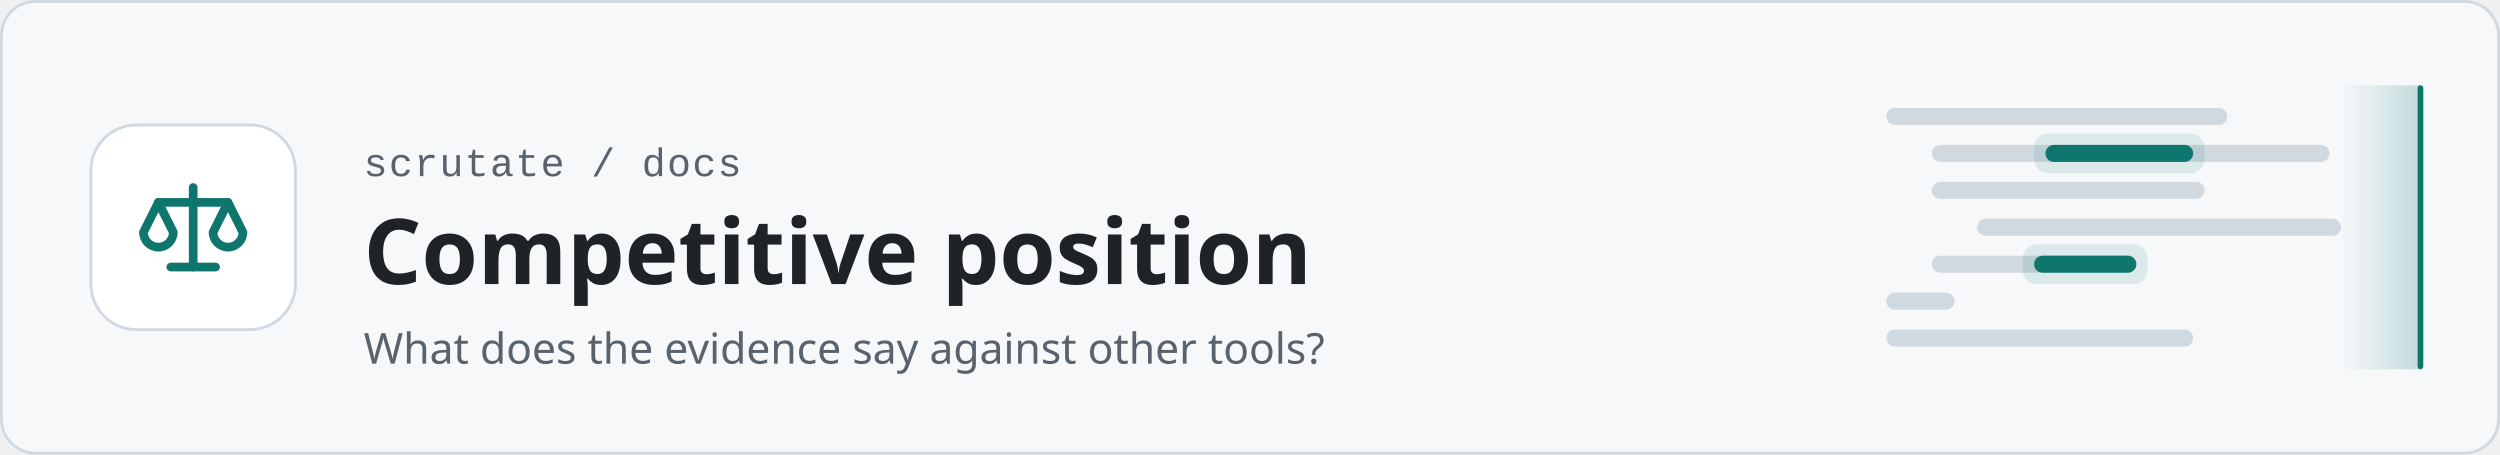
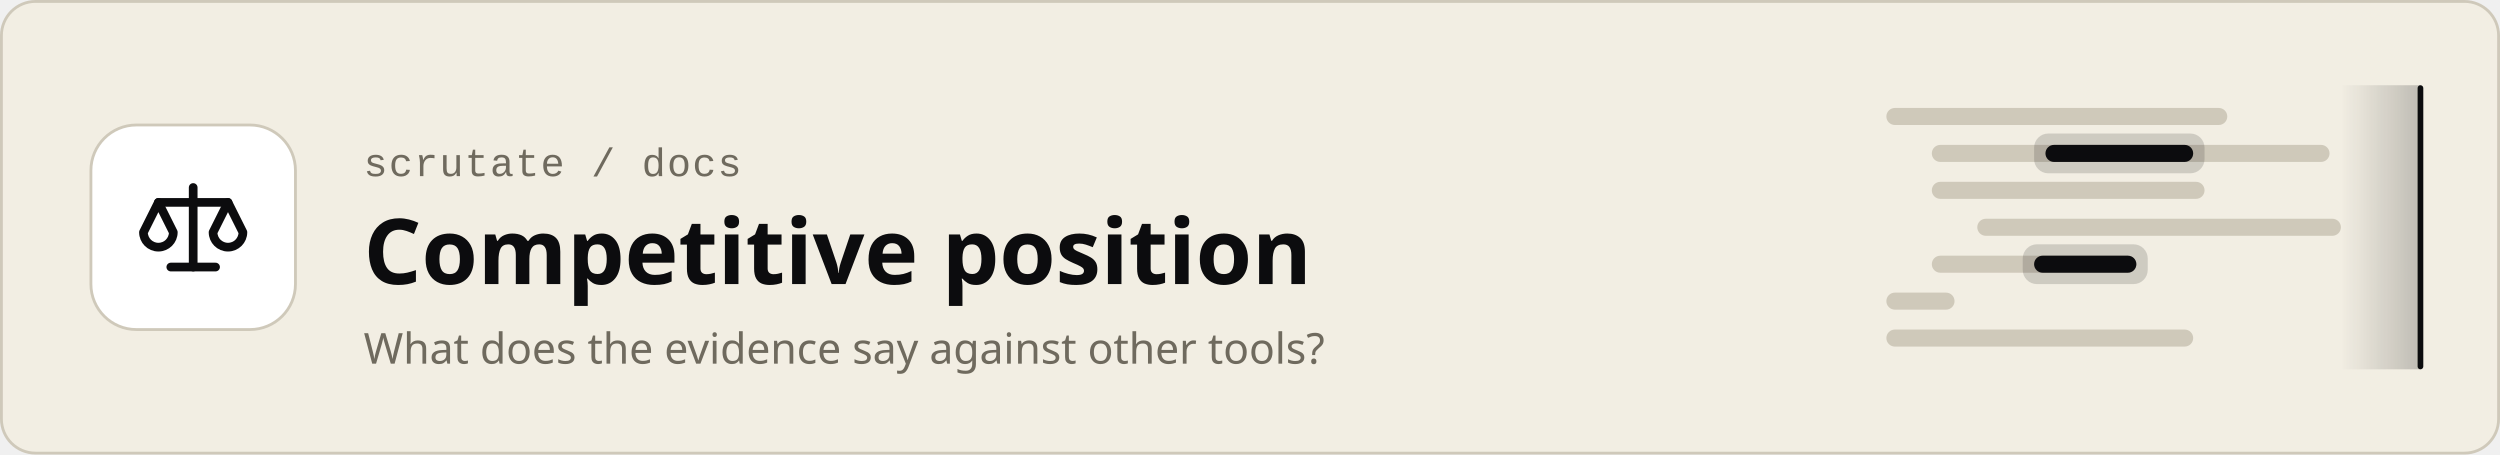
<svg xmlns="http://www.w3.org/2000/svg" viewBox="0 0 880 160" width="880" height="160" role="img" aria-labelledby="title desc">
  <style>
text { font-family: -apple-system, BlinkMacSystemFont, "Segoe UI", "Noto Sans", Helvetica, Arial, sans-serif; }
.m { font-family: ui-monospace, SFMono-Regular, "SF Mono", Menlo, Consolas, "Liberation Mono", monospace; }
- .h { font-size: 15px; font-weight: 600; fill: #1f2328; }
- .b { font-size: 14px; fill: #59636e; }
- .bi { font-size: 14px; fill: #1f2328; }
- .lbl { font-size: 14px; font-weight: 600; fill: #59636e; }
- .card { fill: #f6f8fa; stroke: #d1d9e0; stroke-width: 1; }
- .inset { fill: #ffffff; stroke: #d1d9e0; stroke-width: 1; }
- .store { fill: #f6f8fa; stroke: #6d28d9; stroke-width: 1.25; }
- .out { fill: #f6f8fa; stroke: #0f766e; stroke-width: 1.25; }
- .arrow { fill: none; stroke: #59636e; stroke-width: 1.5; stroke-linecap: round; stroke-linejoin: round; }
- .gate { fill: #ffffff; stroke: #59636e; stroke-width: 1.25; stroke-dasharray: 6 5; }
+ .h { font-size: 15px; font-weight: 600; fill: #0c0c0e; }
+ .b { font-size: 14px; fill: #6f6a5e; }
+ .bi { font-size: 14px; fill: #0c0c0e; }
+ .lbl { font-size: 14px; font-weight: 600; fill: #6f6a5e; }
+ .card { fill: #f2eee3; stroke: #cfc9ba; stroke-width: 1; }
+ .inset { fill: #ffffff; stroke: #cfc9ba; stroke-width: 1; }
+ .store { fill: #f2eee3; stroke: #0c0c0e; stroke-width: 1.25; }
+ .out { fill: #f2eee3; stroke: #0c0c0e; stroke-width: 1.25; }
+ .arrow { fill: none; stroke: #6f6a5e; stroke-width: 1.5; stroke-linecap: round; stroke-linejoin: round; }
+ .gate { fill: #ffffff; stroke: #6f6a5e; stroke-width: 1.25; stroke-dasharray: 6 5; }

- .title { font-size: 32px; font-weight: 700; fill: #1f2328; }
- .line { font-size: 15px; fill: #59636e; }
- .brand { font-size: 14px; fill: #59636e; letter-spacing: .5px; }
- .code { fill: #d1d9e0; }
- .hit { fill: #0f766e; }
- .band { fill: #0f766e; opacity: 0.12; }
+ .title { font-size: 32px; font-weight: 700; fill: #0c0c0e; }
+ .line { font-size: 15px; fill: #6f6a5e; }
+ .brand { font-size: 14px; fill: #6f6a5e; letter-spacing: .5px; }
+ .code { fill: #cfc9ba; }
+ .hit { fill: #0c0c0e; }
+ .band { fill: #0c0c0e; opacity: 0.16; }
.beam { animation: sweep 12s cubic-bezier(.2,.7,.2,1) infinite; }
.lit { animation: lit 12s cubic-bezier(.2,.7,.2,1) infinite; }
@keyframes sweep { 0% { transform: translateX(-196px); opacity: 0; } 5% { opacity: 1; }
  45% { transform: translateX(0); opacity: 1; } 92% { transform: translateX(0); opacity: 1; }
  100% { transform: translateX(0); opacity: 0; } }
@keyframes lit { 0%, 44% { opacity: 0; } 52%, 92% { opacity: 1; } 100% { opacity: 0; } }
@media (prefers-reduced-motion: reduce) { * { animation: none !important; } }
</style>
  <defs>
    <marker id="ah" viewBox="0 0 10 10" refX="8.5" refY="5" markerWidth="6.5" markerHeight="6.5" orient="auto-start-reverse">
-       <path d="M1.5 1.5 8.5 5 1.5 8.5" fill="none" stroke="#59636e" stroke-width="1.6" stroke-linecap="round" stroke-linejoin="round" />
+       <path d="M1.5 1.5 8.5 5 1.5 8.5" fill="none" stroke="#6f6a5e" stroke-width="1.6" stroke-linecap="round" stroke-linejoin="round" />
    </marker>
    <linearGradient id="glow" x1="0" x2="1">
-       <stop offset="0" stop-color="#0f766e" stop-opacity="0" />
-       <stop offset="1" stop-color="#0f766e" stop-opacity="0.22" />
+       <stop offset="0" stop-color="#0c0c0e" stop-opacity="0" />
+       <stop offset="1" stop-color="#0c0c0e" stop-opacity="0.22" />
    </linearGradient>
  </defs>
  <rect x="0.5" y="0.5" width="879" height="159" rx="12" class="card" />
  <rect x="32" y="44" width="72" height="72" rx="16" class="inset" />
  <g transform="translate(47 59) scale(1.75)">
-     <path d="M12 4v16" fill="none" stroke="#0f766e" stroke-width="1.75" stroke-linecap="round" stroke-linejoin="round" />
-     <path d="M7.5 20h9" fill="none" stroke="#0f766e" stroke-width="1.75" stroke-linecap="round" stroke-linejoin="round" />
-     <path d="M5 7h14" fill="none" stroke="#0f766e" stroke-width="1.75" stroke-linecap="round" stroke-linejoin="round" />
-     <path d="M5 7l-3 6a3 3 0 0 0 6 0z" fill="none" stroke="#0f766e" stroke-width="1.75" stroke-linecap="round" stroke-linejoin="round" />
-     <path d="M19 7l-3 6a3 3 0 0 0 6 0z" fill="none" stroke="#0f766e" stroke-width="1.75" stroke-linecap="round" stroke-linejoin="round" />
+     <path d="M12 4v16" fill="none" stroke="#0c0c0e" stroke-width="1.75" stroke-linecap="round" stroke-linejoin="round" />
+     <path d="M7.5 20h9" fill="none" stroke="#0c0c0e" stroke-width="1.75" stroke-linecap="round" stroke-linejoin="round" />
+     <path d="M5 7h14" fill="none" stroke="#0c0c0e" stroke-width="1.75" stroke-linecap="round" stroke-linejoin="round" />
+     <path d="M5 7l-3 6a3 3 0 0 0 6 0z" fill="none" stroke="#0c0c0e" stroke-width="1.75" stroke-linecap="round" stroke-linejoin="round" />
+     <path d="M19 7l-3 6a3 3 0 0 0 6 0z" fill="none" stroke="#0c0c0e" stroke-width="1.75" stroke-linecap="round" stroke-linejoin="round" />
  </g>
  <text x="128" y="62" class="brand m">scrutate / docs</text>
  <text x="128" y="100" class="title">Competitive position</text>
  <text x="128" y="128" class="line">What does the evidence say against other tools?</text>
  <rect x="664" y="38" width="120" height="6" rx="3" class="code" />
  <rect x="680" y="51" width="140" height="6" rx="3" class="code" />
  <rect x="680" y="64" width="96" height="6" rx="3" class="code" />
  <rect x="696" y="77" width="128" height="6" rx="3" class="code" />
  <rect x="680" y="90" width="72" height="6" rx="3" class="code" />
  <rect x="664" y="103" width="24" height="6" rx="3" class="code" />
  <rect x="664" y="116" width="108" height="6" rx="3" class="code" />
  <g class="lit">
    <rect x="716" y="47" width="60" height="14" rx="5" class="band" />
    <rect x="720" y="51" width="52" height="6" rx="3" class="hit" />
    <rect x="712" y="86" width="44" height="14" rx="5" class="band" />
    <rect x="716" y="90" width="36" height="6" rx="3" class="hit" />
  </g>
  <g class="beam">
    <rect x="824" y="30" width="28" height="100" fill="url(#glow)" />
    <rect x="851" y="30" width="2" height="100" rx="1" class="hit" />
  </g>
</svg>
